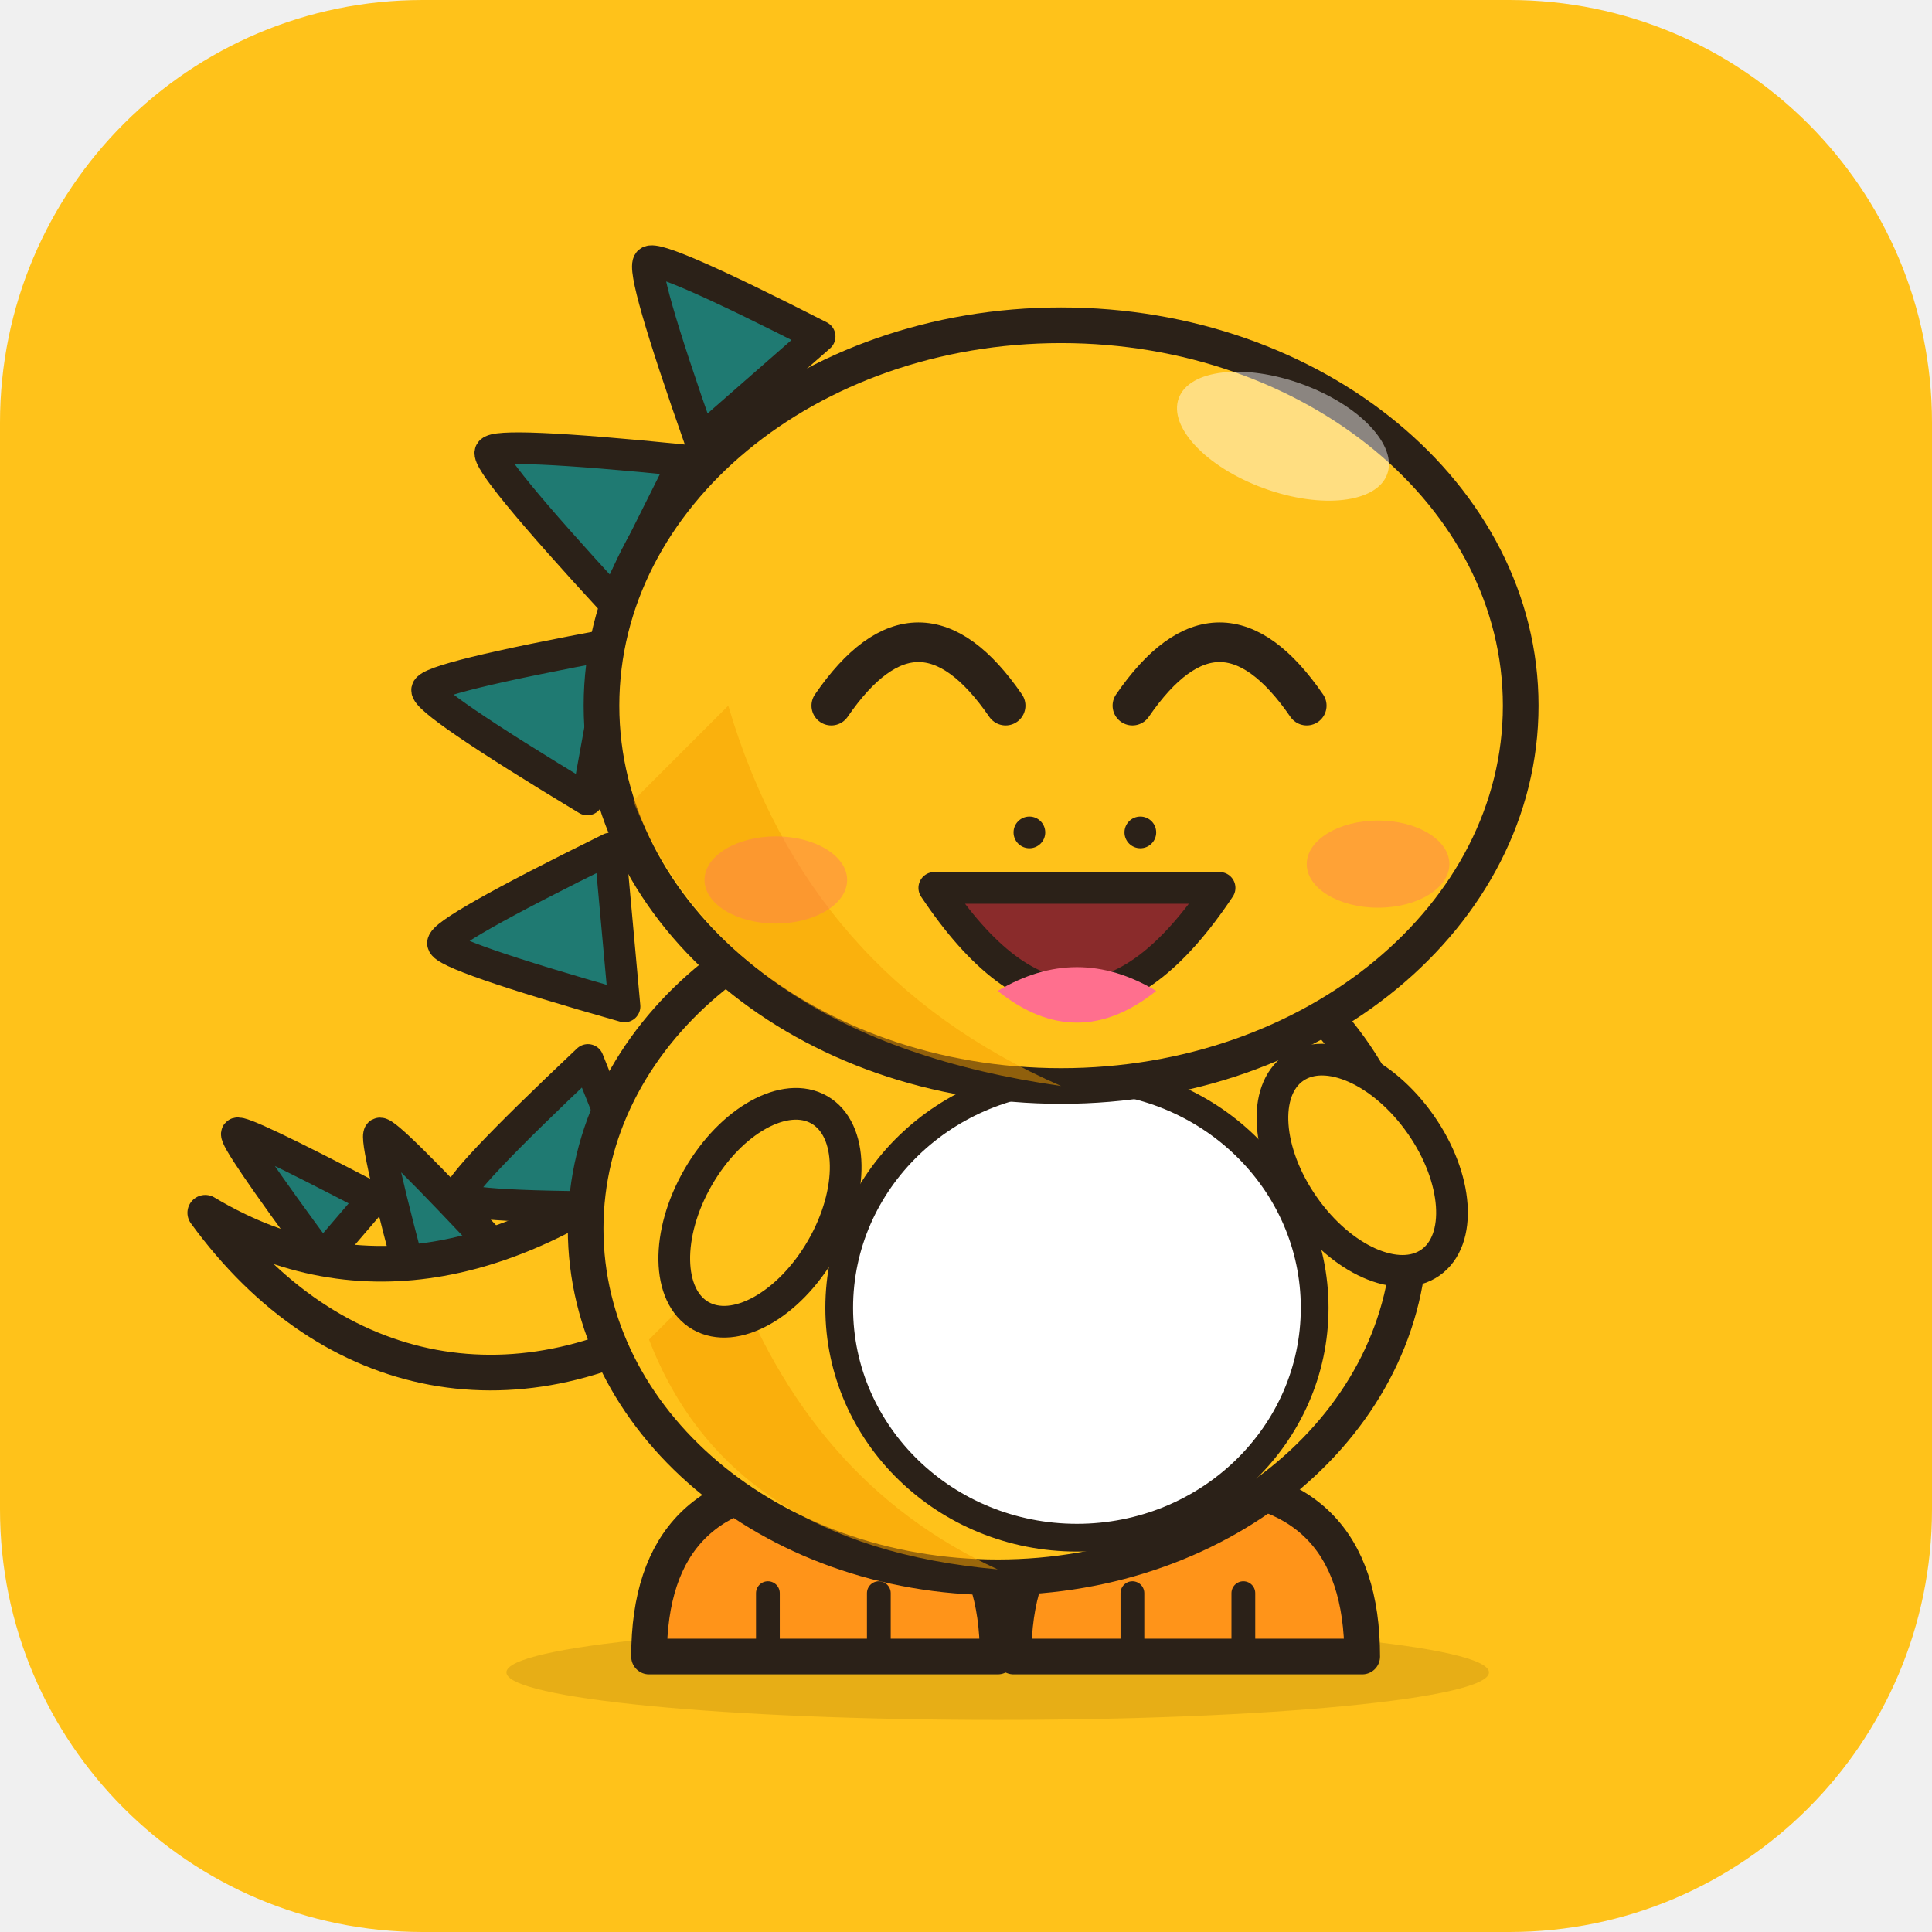
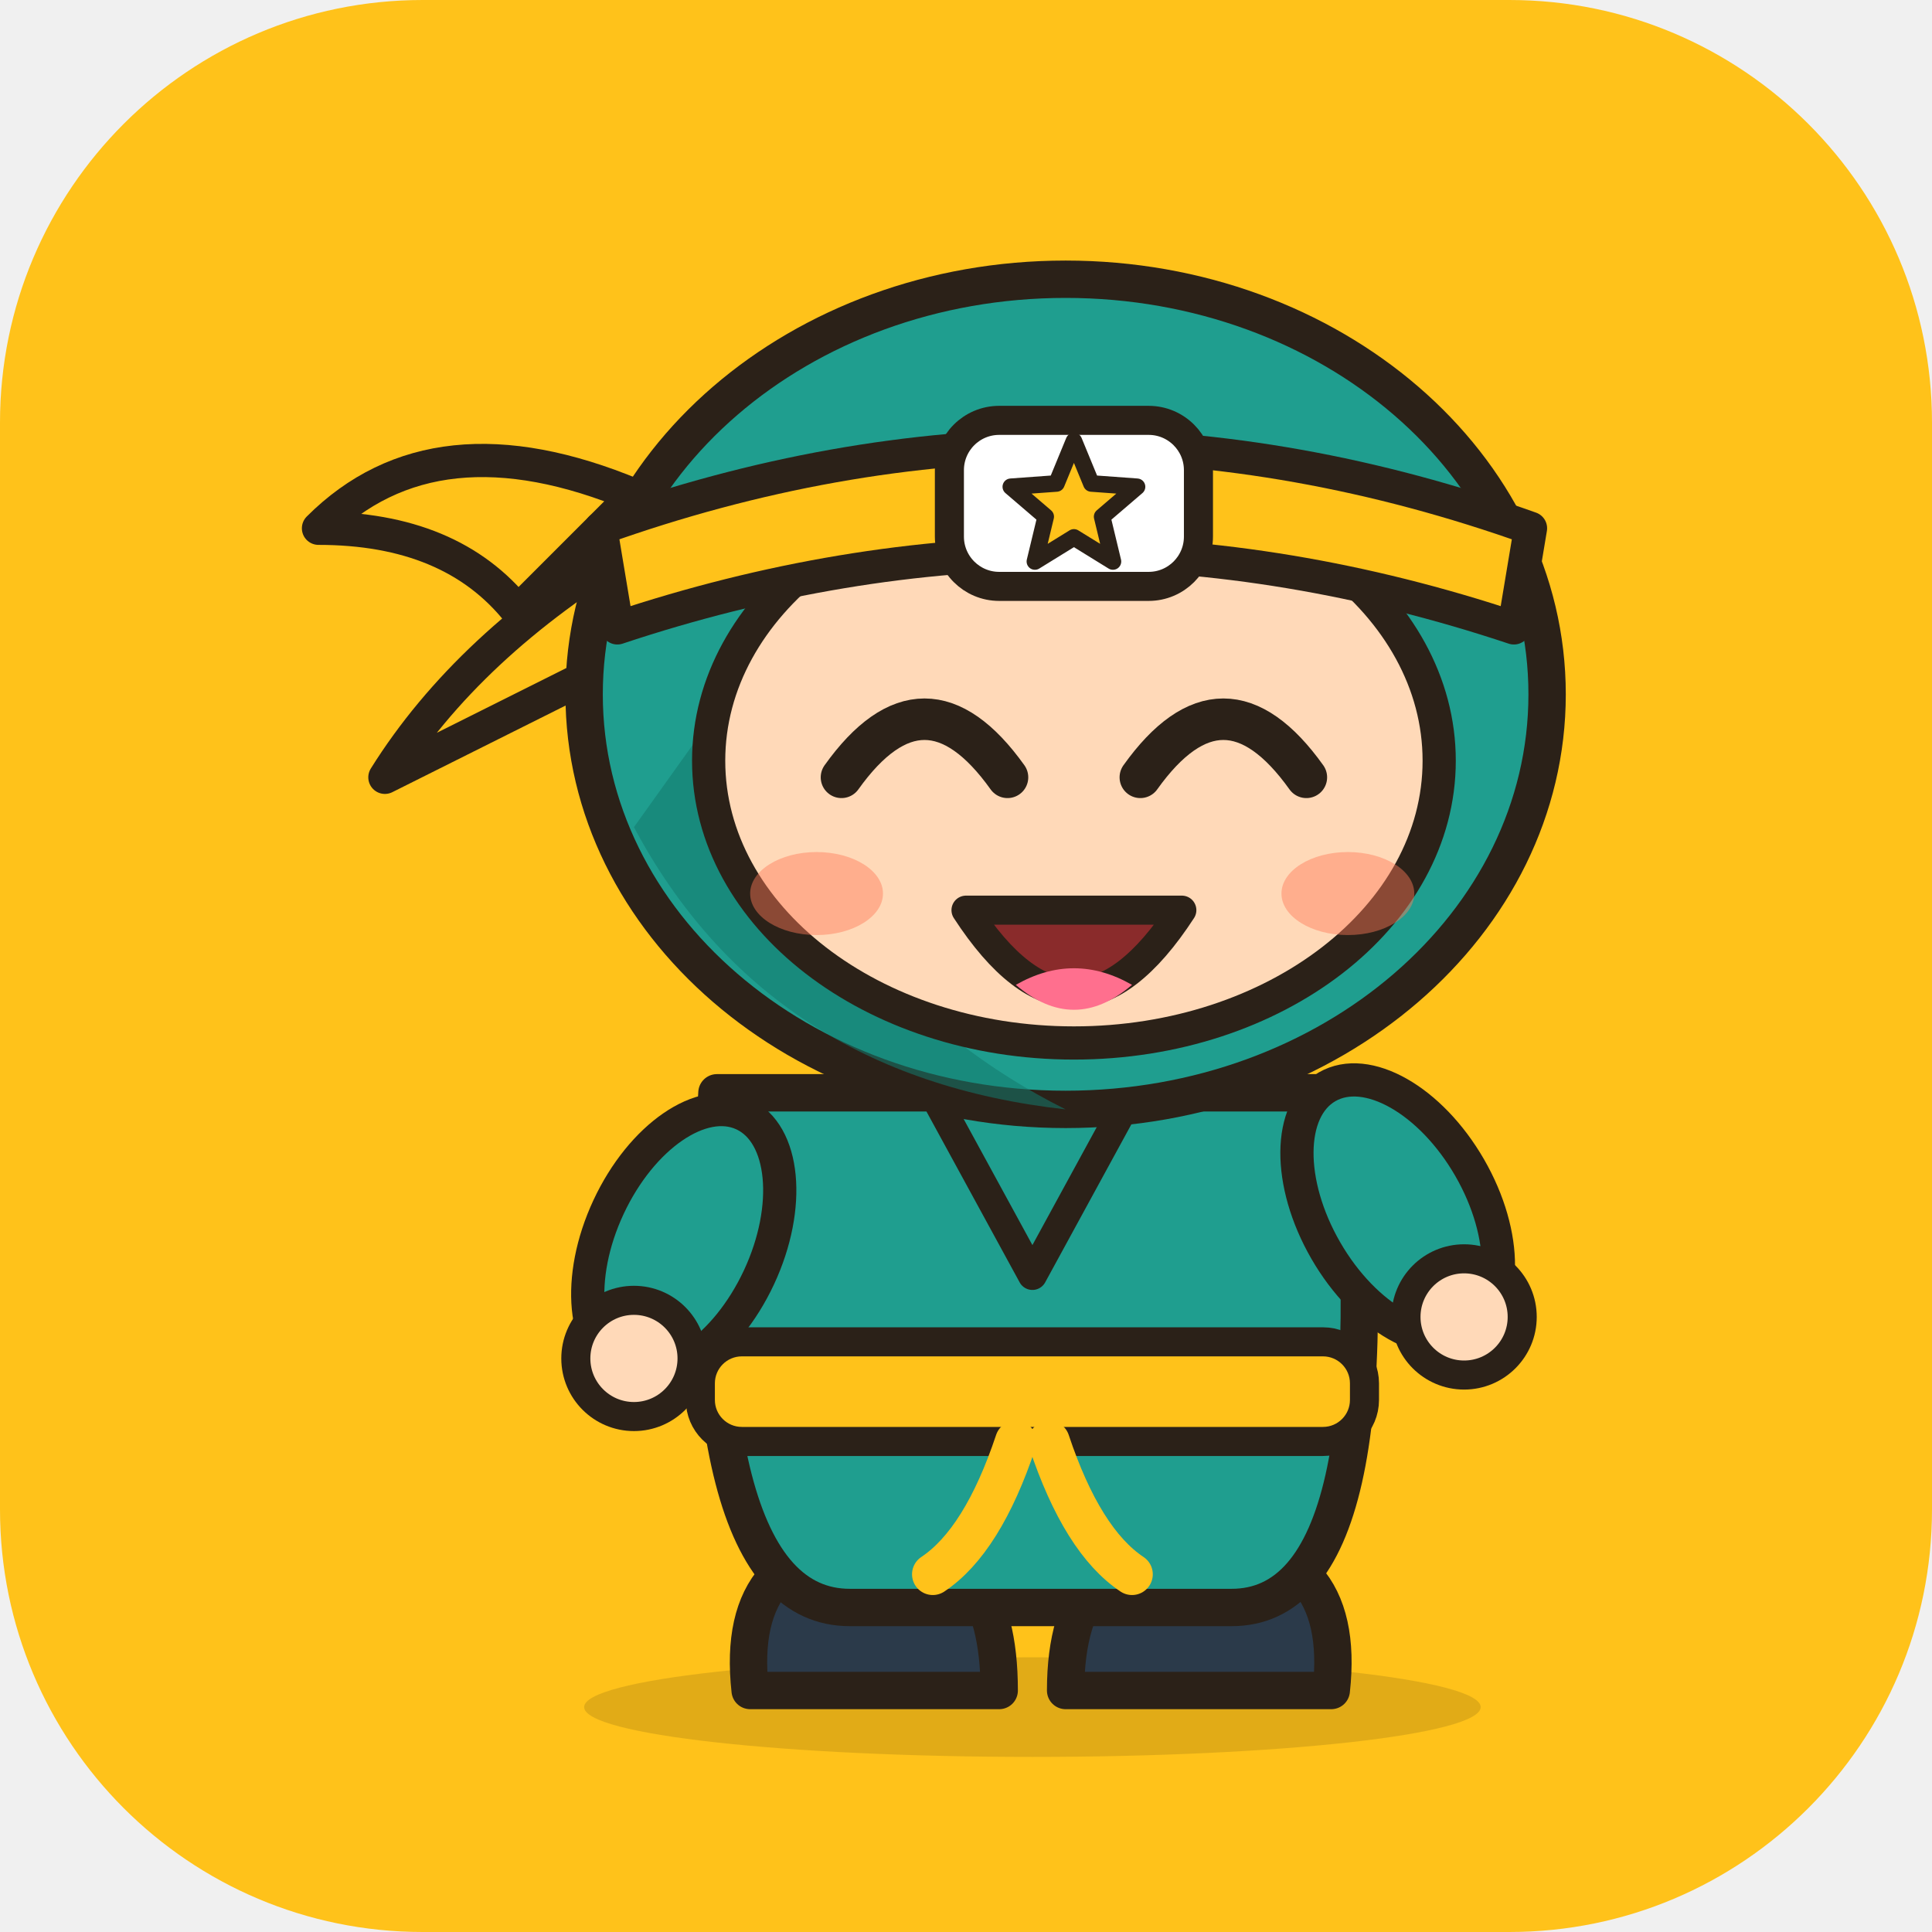
<svg xmlns="http://www.w3.org/2000/svg" viewBox="0 0 512 512">
  <rect width="512" height="512" rx="112" fill="#ffc21a" />
-   <g transform="translate(46 40) scale(2.1)">
-     <ellipse cx="104" cy="192" rx="62" ry="6" fill="rgba(80,50,0,0.14)" />
+   <g transform="translate(36 30) scale(2.2)">
+     <ellipse cx="108" cy="192" rx="54" ry="6" fill="rgba(40,30,10,0.14)" />
    <g class="dino-body">
-       <path d="M41.245 139.086 Q 26.787 123.563 26 124 Q 25.213 124.437 30.755 144.914 Z" fill="#1f7a72" stroke="#2b2118" stroke-width="4" stroke-linejoin="round" stroke-linecap="round" />
-       <path d="M25.254 132.204 Q 8.488 123.431 8 124 Q 7.512 124.569 18.746 139.796 Z" fill="#1f7a72" stroke="#2b2118" stroke-width="4" stroke-linejoin="round" stroke-linecap="round" />
-       <path d="M66 146 C 44 160, 20 156, 4 134 C 24 146, 44 140, 62 126 Z" fill="#ffc21a" stroke="#2b2118" stroke-width="4.5" stroke-linejoin="round" stroke-linecap="round" />
-       <path d="M81.526 23.415 Q 61.129 13.012 60 14 Q 58.871 14.988 66.474 36.585 Z" fill="#1f7a72" stroke="#2b2118" stroke-width="4" stroke-linejoin="round" stroke-linecap="round" />
-       <path d="M64.472 39.056 Q 40.671 36.658 40 38 Q 39.329 39.342 55.528 56.944 Z" fill="#1f7a72" stroke="#2b2118" stroke-width="4" stroke-linejoin="round" stroke-linecap="round" />
-       <path d="M55.789 62.161 Q 32.268 66.524 32 68 Q 31.732 69.476 52.211 81.839 Z" fill="#1f7a72" stroke="#2b2118" stroke-width="4" stroke-linejoin="round" stroke-linecap="round" />
-       <path d="M55.095 88.041 Q 33.864 98.506 34 100 Q 34.136 101.494 56.905 107.959 Z" fill="#1f7a72" stroke="#2b2118" stroke-width="4" stroke-linejoin="round" stroke-linecap="round" />
-       <path d="M52.286 114.715 Q 35.443 130.607 36 132 Q 36.557 133.393 59.714 133.285 Z" fill="#1f7a72" stroke="#2b2118" stroke-width="4" stroke-linejoin="round" stroke-linecap="round" />
-       <g>
-         <path d="M60 190 Q 60 168 82 168 Q 104 168 104 190 Z" fill="#ff9419" stroke="#2b2118" stroke-width="4.5" stroke-linejoin="round" stroke-linecap="round" />
-         <path d="M75 190 L 75 182 M 89 190 L 89 182" stroke="#2b2118" stroke-width="3" stroke-linejoin="round" stroke-linecap="round" />
-         <path d="M106 190 Q 106 168 128 168 Q 150 168 150 190 Z" fill="#ff9419" stroke="#2b2118" stroke-width="4.5" stroke-linejoin="round" stroke-linecap="round" />
-         <path d="M121 190 L 121 182 M 135 190 L 135 182" stroke="#2b2118" stroke-width="3" stroke-linejoin="round" stroke-linecap="round" />
-       </g>
-       <ellipse cx="104" cy="136" rx="52" ry="44" fill="#ffc21a" stroke="#2b2118" stroke-width="4.5" stroke-linejoin="round" stroke-linecap="round" />
-       <path d="M60 150 Q 70 176 104 179 Q 80 168 70 140 Z" fill="#f5a000" opacity="0.55" />
-       <ellipse cx="114" cy="146" rx="30" ry="29" fill="#ffffff" stroke="#2b2118" stroke-width="3.5" stroke-linejoin="round" stroke-linecap="round" />
+       <path d="M60 46 Q 36 36 22 50 Q 38 50 46 60 Z" fill="#ffc21a" stroke="#2b2118" stroke-width="4" stroke-linejoin="round" stroke-linecap="round" />
+       <path d="M60 52 Q 40 64 30 80 Q 46 72 58 66 Z" fill="#ffc21a" stroke="#2b2118" stroke-width="4" stroke-linejoin="round" stroke-linecap="round" />
+       <path d="M74 190 Q 72 172 90 172 Q 104 172 104 190 Z" fill="#2b3a4a" stroke="#2b2118" stroke-width="4.5" stroke-linejoin="round" stroke-linecap="round" />
+       <path d="M112 190 Q 112 172 128 172 Q 146 172 144 190 Z" fill="#2b3a4a" stroke="#2b2118" stroke-width="4.5" stroke-linejoin="round" stroke-linecap="round" />
+       <path d="M70 118 Q 66 180 86 180 L 132 180 Q 152 180 146 118 Z" fill="#1f9e8f" stroke="#2b2118" stroke-width="4.5" stroke-linejoin="round" stroke-linecap="round" />
+       <path d="M96 118 L 108 140 L 120 118" fill="none" stroke="#2b2118" stroke-width="3.5" stroke-linejoin="round" stroke-linecap="round" />
+       <rect x="68" y="148" width="80" height="12" rx="5" fill="#ffc21a" stroke="#2b2118" stroke-width="3.5" stroke-linejoin="round" stroke-linecap="round" />
+       <path d="M106 160 Q 102 172 96 176 M 110 160 Q 114 172 120 176" fill="none" stroke="#ffc21a" stroke-width="5" stroke-linecap="round" />
      <g class="dino-arm-left">
-         <ellipse cx="74" cy="134" rx="9" ry="15" fill="#ffc21a" stroke="#2b2118" stroke-width="4" stroke-linejoin="round" stroke-linecap="round" transform="rotate(30 74 134)" />
+         <ellipse cx="66" cy="136" rx="10" ry="17" fill="#1f9e8f" stroke="#2b2118" stroke-width="4" stroke-linejoin="round" stroke-linecap="round" transform="rotate(25 66 136)" />
+         <circle cx="60" cy="150" r="7" fill="#ffd9b8" stroke="#2b2118" stroke-width="3.5" stroke-linejoin="round" stroke-linecap="round" />
      </g>
      <g class="dino-arm-right">
-         <ellipse cx="150" cy="128" rx="9" ry="15" fill="#ffc21a" stroke="#2b2118" stroke-width="4" stroke-linejoin="round" stroke-linecap="round" transform="rotate(-35 150 128)" />
+         <ellipse cx="152" cy="132" rx="10" ry="17" fill="#1f9e8f" stroke="#2b2118" stroke-width="4" stroke-linejoin="round" stroke-linecap="round" transform="rotate(-30 152 132)" />
+         <circle cx="160" cy="145" r="7" fill="#ffd9b8" stroke="#2b2118" stroke-width="3.5" stroke-linejoin="round" stroke-linecap="round" />
      </g>
      <g class="dino-head">
-         <ellipse cx="112" cy="70" rx="58" ry="48" fill="#ffc21a" stroke="#2b2118" stroke-width="4.5" stroke-linejoin="round" stroke-linecap="round" />
-         <path d="M58 82 Q 70 112 112 118 Q 80 104 70 70 Z" fill="#f5a000" opacity="0.5" />
-         <ellipse cx="140" cy="36" rx="14" ry="7" fill="#fff" opacity="0.45" transform="rotate(20 140 36)" />
-         <ellipse cx="76" cy="92" rx="9" ry="5.5" fill="#ff7a59" opacity="0.45" />
-         <ellipse cx="152" cy="90" rx="9" ry="5.5" fill="#ff7a59" opacity="0.45" />
-         <path d="M83 70 Q 94 54 105 70" fill="none" stroke="#2b2118" stroke-width="5" stroke-linejoin="round" stroke-linecap="round" />
-         <path d="M121 70 Q 132 54 143 70" fill="none" stroke="#2b2118" stroke-width="5" stroke-linejoin="round" stroke-linecap="round" />
-         <circle cx="108" cy="86" r="2" fill="#2b2118" />
-         <circle cx="122" cy="86" r="2" fill="#2b2118" />
-         <path d="M96 93 Q 114 120 132 93 Z" fill="#8a2b2b" stroke="#2b2118" stroke-width="4" stroke-linejoin="round" stroke-linecap="round" />
-         <path d="M104 106 Q 114 100 124 106 Q 114 114 104 106 Z" fill="#ff6f8e" />
+         <ellipse cx="112" cy="70" rx="58" ry="50" fill="#1f9e8f" stroke="#2b2118" stroke-width="4.5" stroke-linejoin="round" stroke-linecap="round" />
+         <path d="M60 86 Q 76 116 112 120 Q 84 106 70 72 Z" fill="#137a6e" opacity="0.55" />
+         <ellipse cx="113" cy="78" rx="44" ry="34" fill="#ffd9b8" stroke="#2b2118" stroke-width="4" stroke-linejoin="round" stroke-linecap="round" />
+         <path d="M56 50 Q 112 30 168 50 L 166 62 Q 112 44 58 62 Z" fill="#ffc21a" stroke="#2b2118" stroke-width="4" stroke-linejoin="round" stroke-linecap="round" />
+         <rect x="98" y="37" width="30" height="20" rx="6" fill="#fff" stroke="#2b2118" stroke-width="3.5" stroke-linejoin="round" stroke-linecap="round" />
+         <polygon points="113.0,39.5 115.1,44.6 120.6,45.0 116.4,48.6 117.7,54.0 113.0,51.1 108.3,54.0 109.6,48.6 105.4,45.0 110.9,44.6" fill="#ffc21a" stroke="#2b2118" stroke-width="2" stroke-linejoin="round" />
+         <ellipse cx="82" cy="94" rx="8" ry="5" fill="#ff7a59" opacity="0.45" />
+         <ellipse cx="146" cy="94" rx="8" ry="5" fill="#ff7a59" opacity="0.45" />
+         <path d="M85 80 Q 95 66 105 80" fill="none" stroke="#2b2118" stroke-width="5" stroke-linejoin="round" stroke-linecap="round" />
+         <path d="M121 80 Q 131 66 141 80" fill="none" stroke="#2b2118" stroke-width="5" stroke-linejoin="round" stroke-linecap="round" />
+         <path d="M100 96 Q 113 116 126 96 Z" fill="#8a2b2b" stroke="#2b2118" stroke-width="3.5" stroke-linejoin="round" stroke-linecap="round" />
+         <path d="M106 105 Q 113 101 120 105 Q 113 111 106 105 Z" fill="#ff6f8e" />
      </g>
    </g>
  </g>
</svg>
